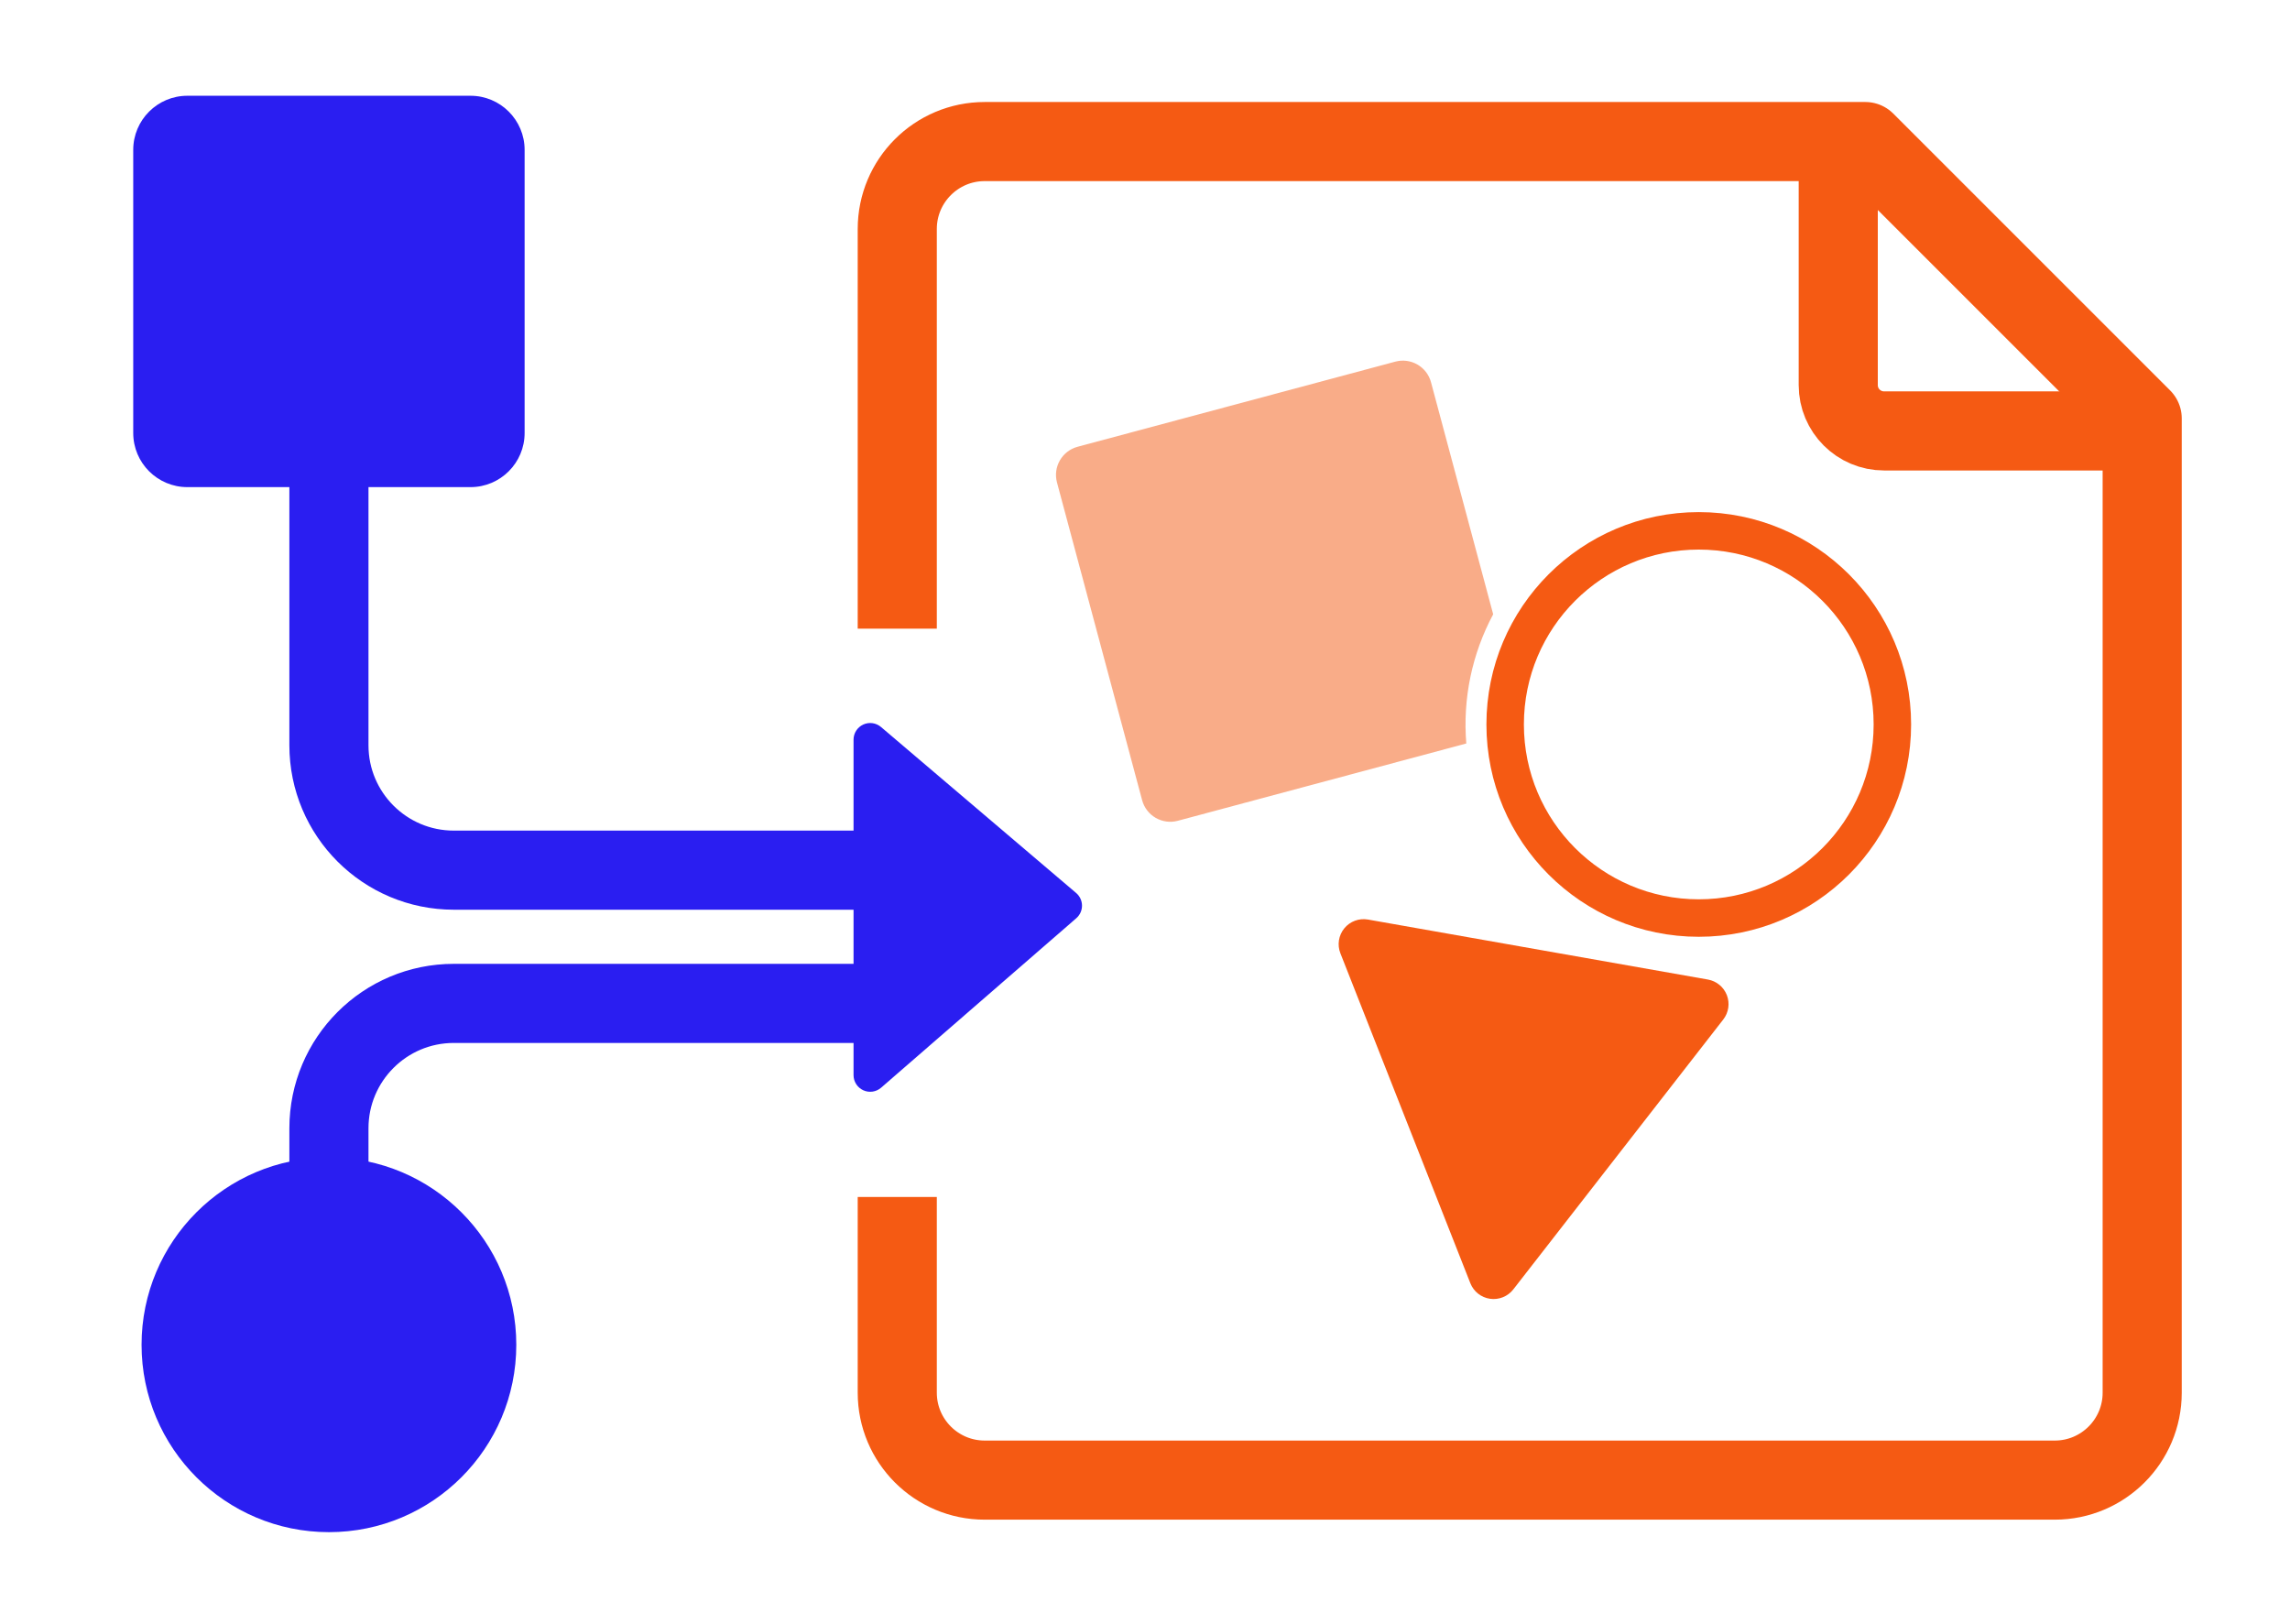
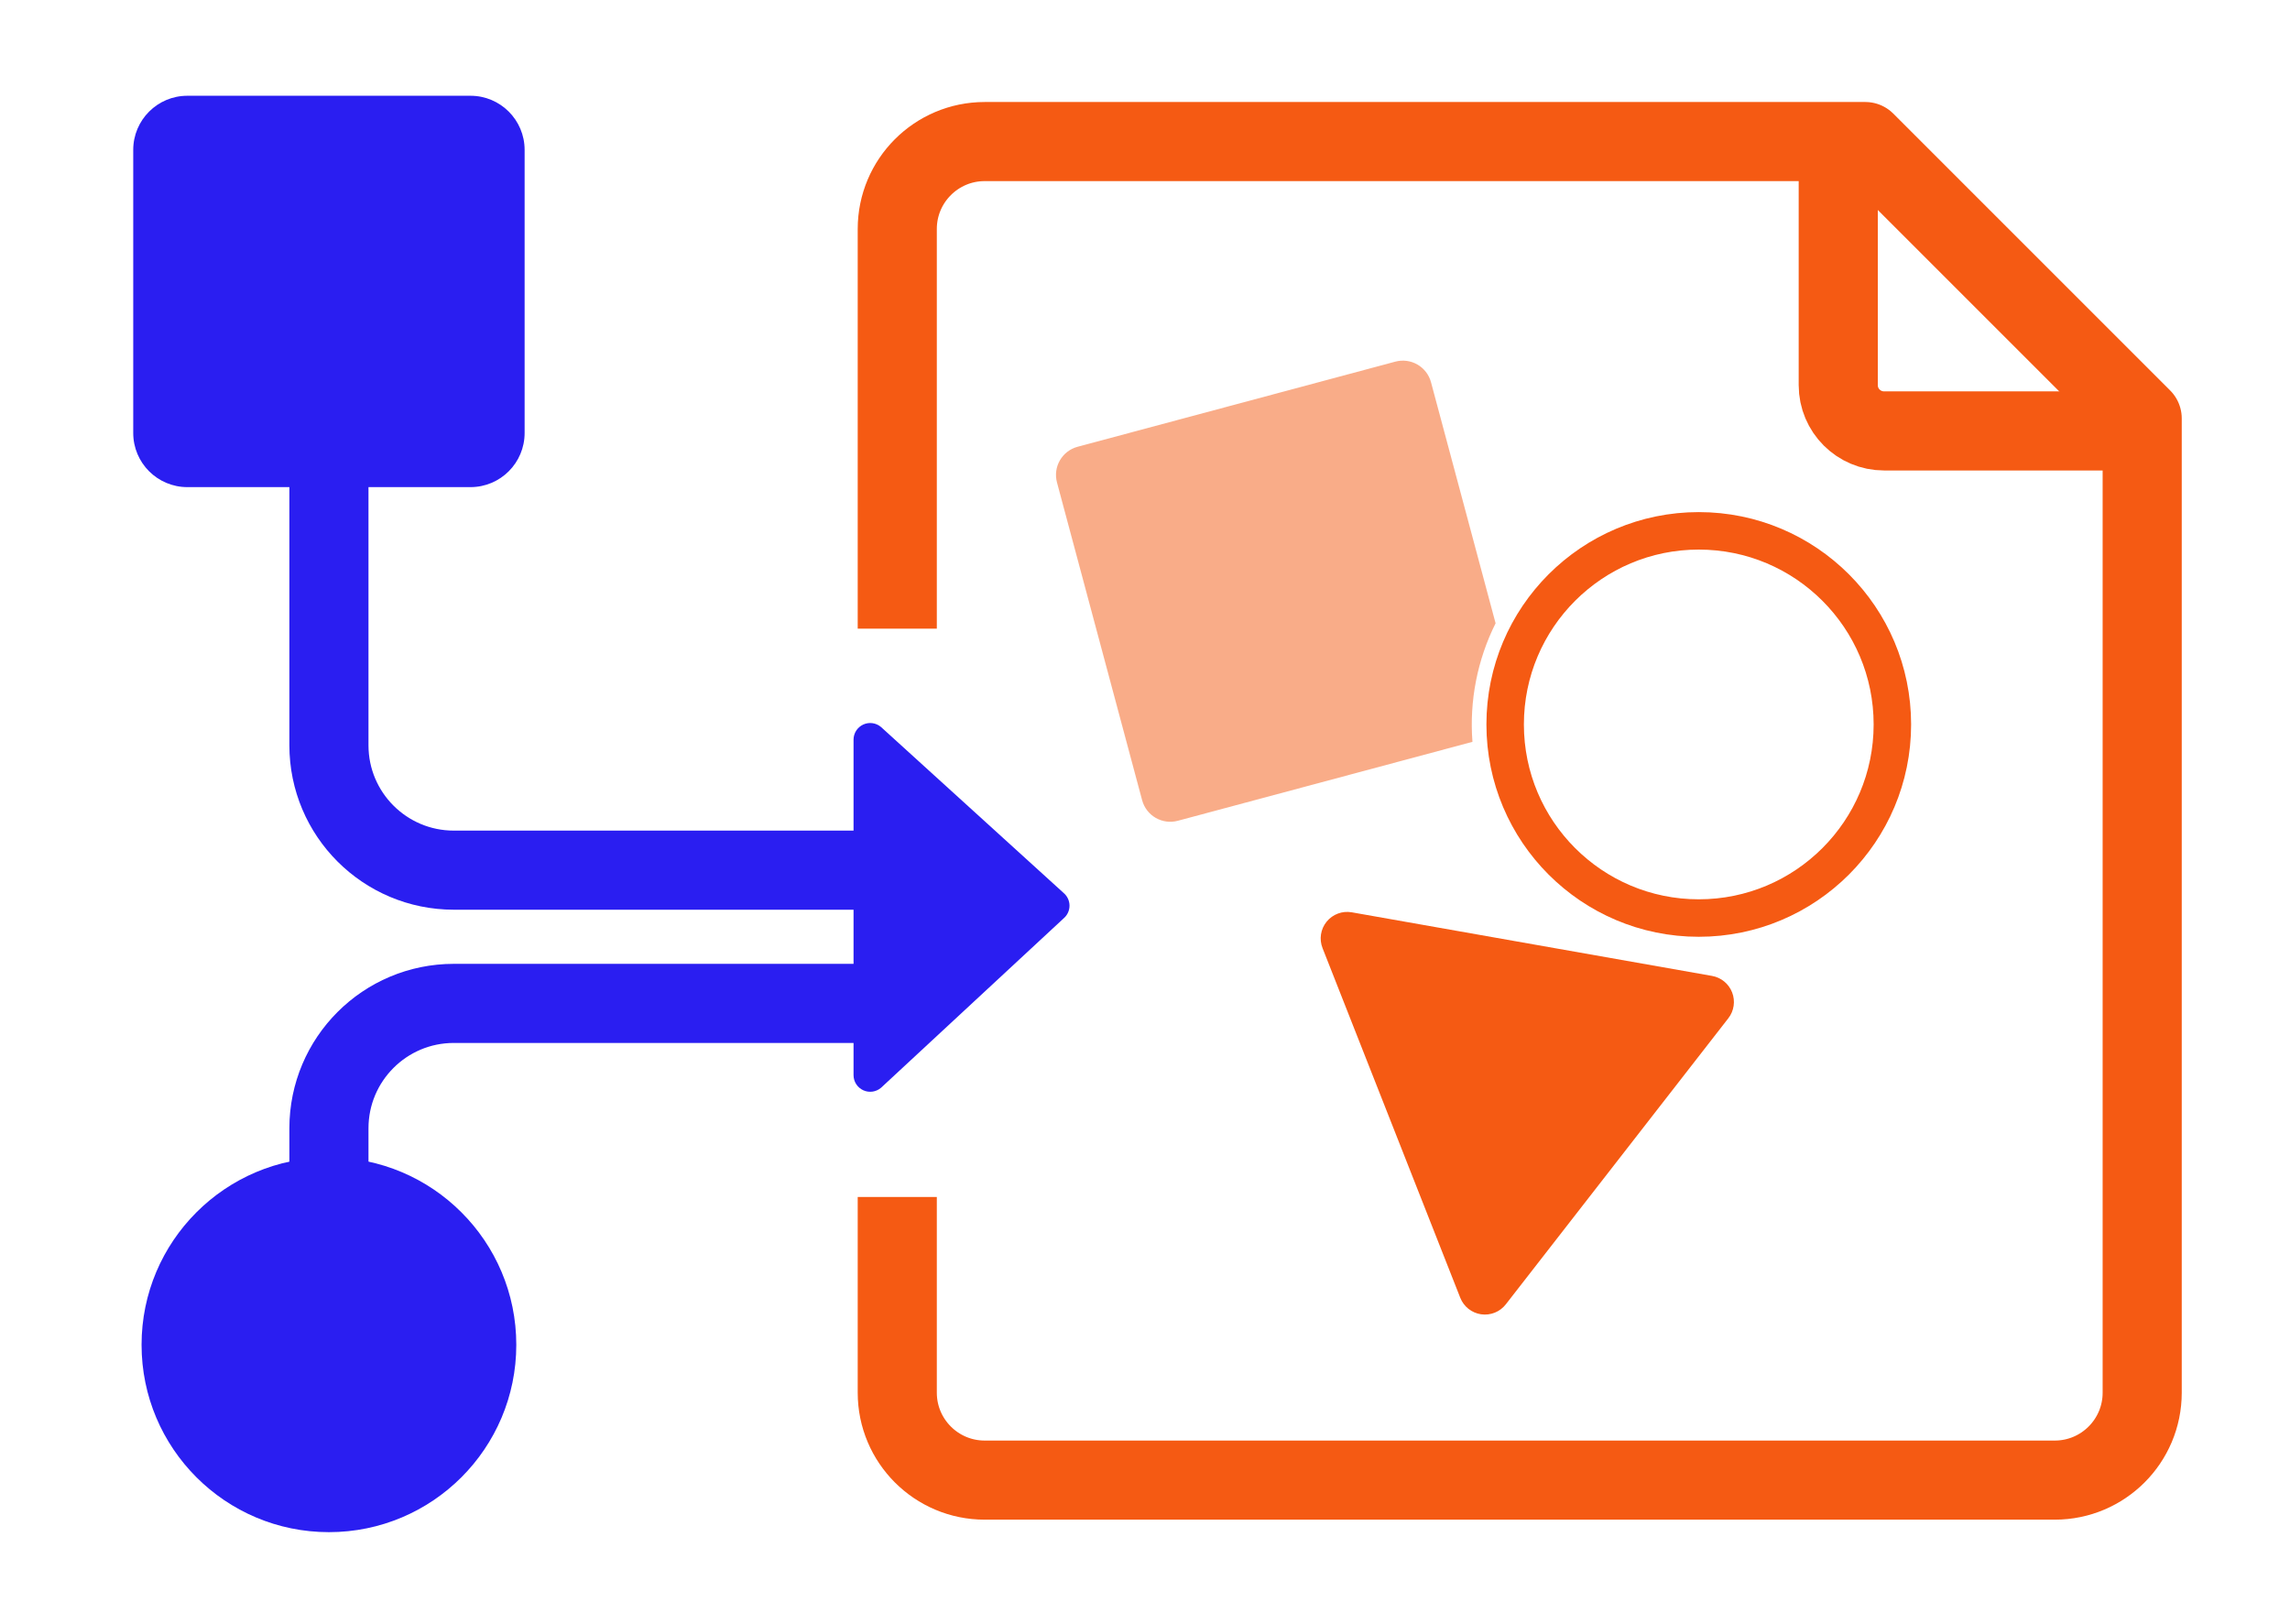
<svg xmlns="http://www.w3.org/2000/svg" viewBox="0 0 550 390" role="img">
  <g fill="none" stroke="#2A1EF1" stroke-width="19" stroke-linecap="butt">
    <path d="M79 105V179A30 30 0 0 0 109 209H215" />
    <path d="M79 292V271A30 30 0 0 1 109 241H215" />
  </g>
-   <path d="M205 177.66A4 4 0 0 1 211.59 174.61L258.46 214.48A4 4 0 0 1 258.49 220.55L211.62 261.25A4 4 0 0 1 205 258.23Z" fill="#2A1EF1" />
+   <path d="M205 177.66A4 4 0 0 1 211.59 174.61L255.46 214.48A4 4 0 0 1 255.49 220.55L211.62 261.25A4 4 0 0 1 205 258.23Z" fill="#2A1EF1" />
  <rect x="32" y="23" width="94" height="94" rx="13" fill="#2A1EF1" />
  <circle cx="79" cy="323" r="45" fill="#2A1EF1" />
  <path d="M215.5 151V55A21 21 0 0 1 236.5 34H448l66.5 66.5v234A21 21 0 0 1 493.5 355.5h-257a21 21 0 0 1-21-21v-47" fill="none" stroke="#F55A13" stroke-width="19" stroke-linecap="butt" stroke-linejoin="round" />
  <path d="M441.5 34v58.5a11 11 0 0 0 11 11h62" fill="none" stroke="#F55A13" stroke-width="19" stroke-linecap="butt" stroke-linejoin="round" />
-   <path d="M269.5 95.5H348.5A7 7 0 0 1 355.5 102.5V160.2A56 56 0 0 0 341.23 188.5H269.5A7 7 0 0 1 262.5 181.5V102.5A7 7 0 0 1 269.5 95.5Z" fill="#F55A13" fill-opacity=".5" transform="rotate(-15 309 142)" />
+   <path d="M269.5 95.5H348.5A7 7 0 0 1 355.5 102.5V162.43A54.5 54.5 0 0 0 342.76 188.5H269.5A7 7 0 0 1 262.5 181.5V102.5A7 7 0 0 1 269.5 95.5Z" fill="#F55A13" fill-opacity=".5" transform="rotate(-15 309 142)" />
  <circle cx="408" cy="174" r="46.5" fill="none" stroke="#F55A13" stroke-width="9" />
-   <path d="M321.93 228.97A6 6 0 0 1 328.55 220.86L410.19 235.27A6 6 0 0 1 413.89 244.86L363.46 309.69A6 6 0 0 1 353.14 308.21Z" fill="#F55A13" />
+   <path d="M317.64 227.72A6.36 6.36 0 0 1 324.65 219.12L411.19 234.4A6.36 6.36 0 0 1 415.11 244.56L361.66 313.28A6.36 6.36 0 0 1 350.72 311.71Z" fill="#F55A13" />
</svg>
